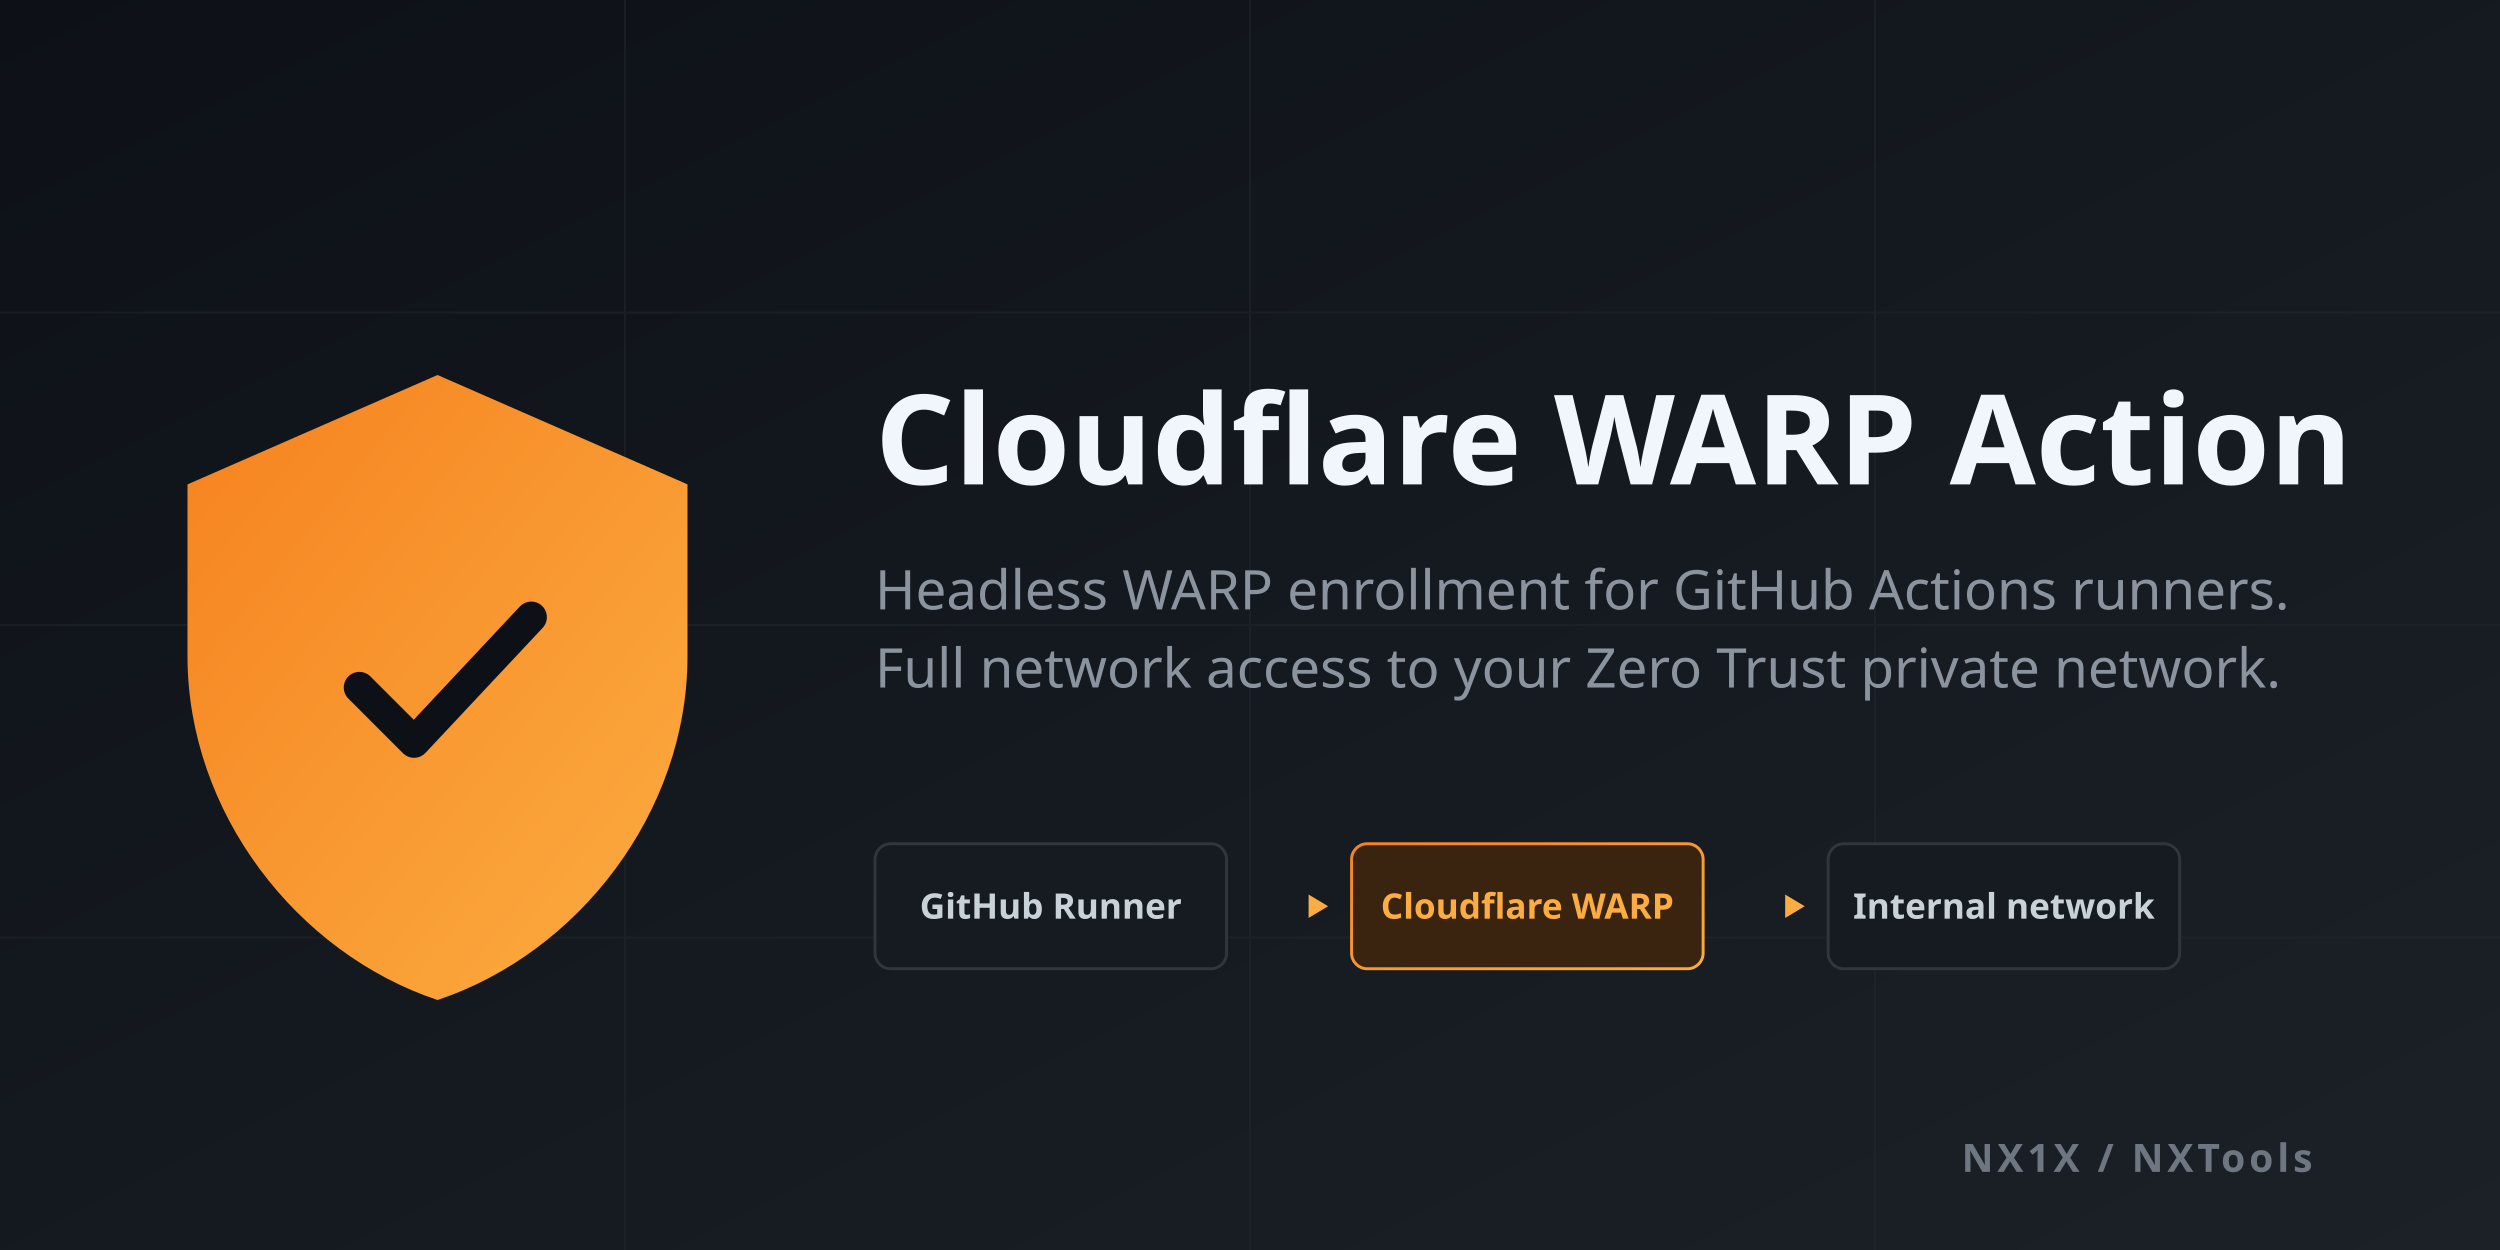
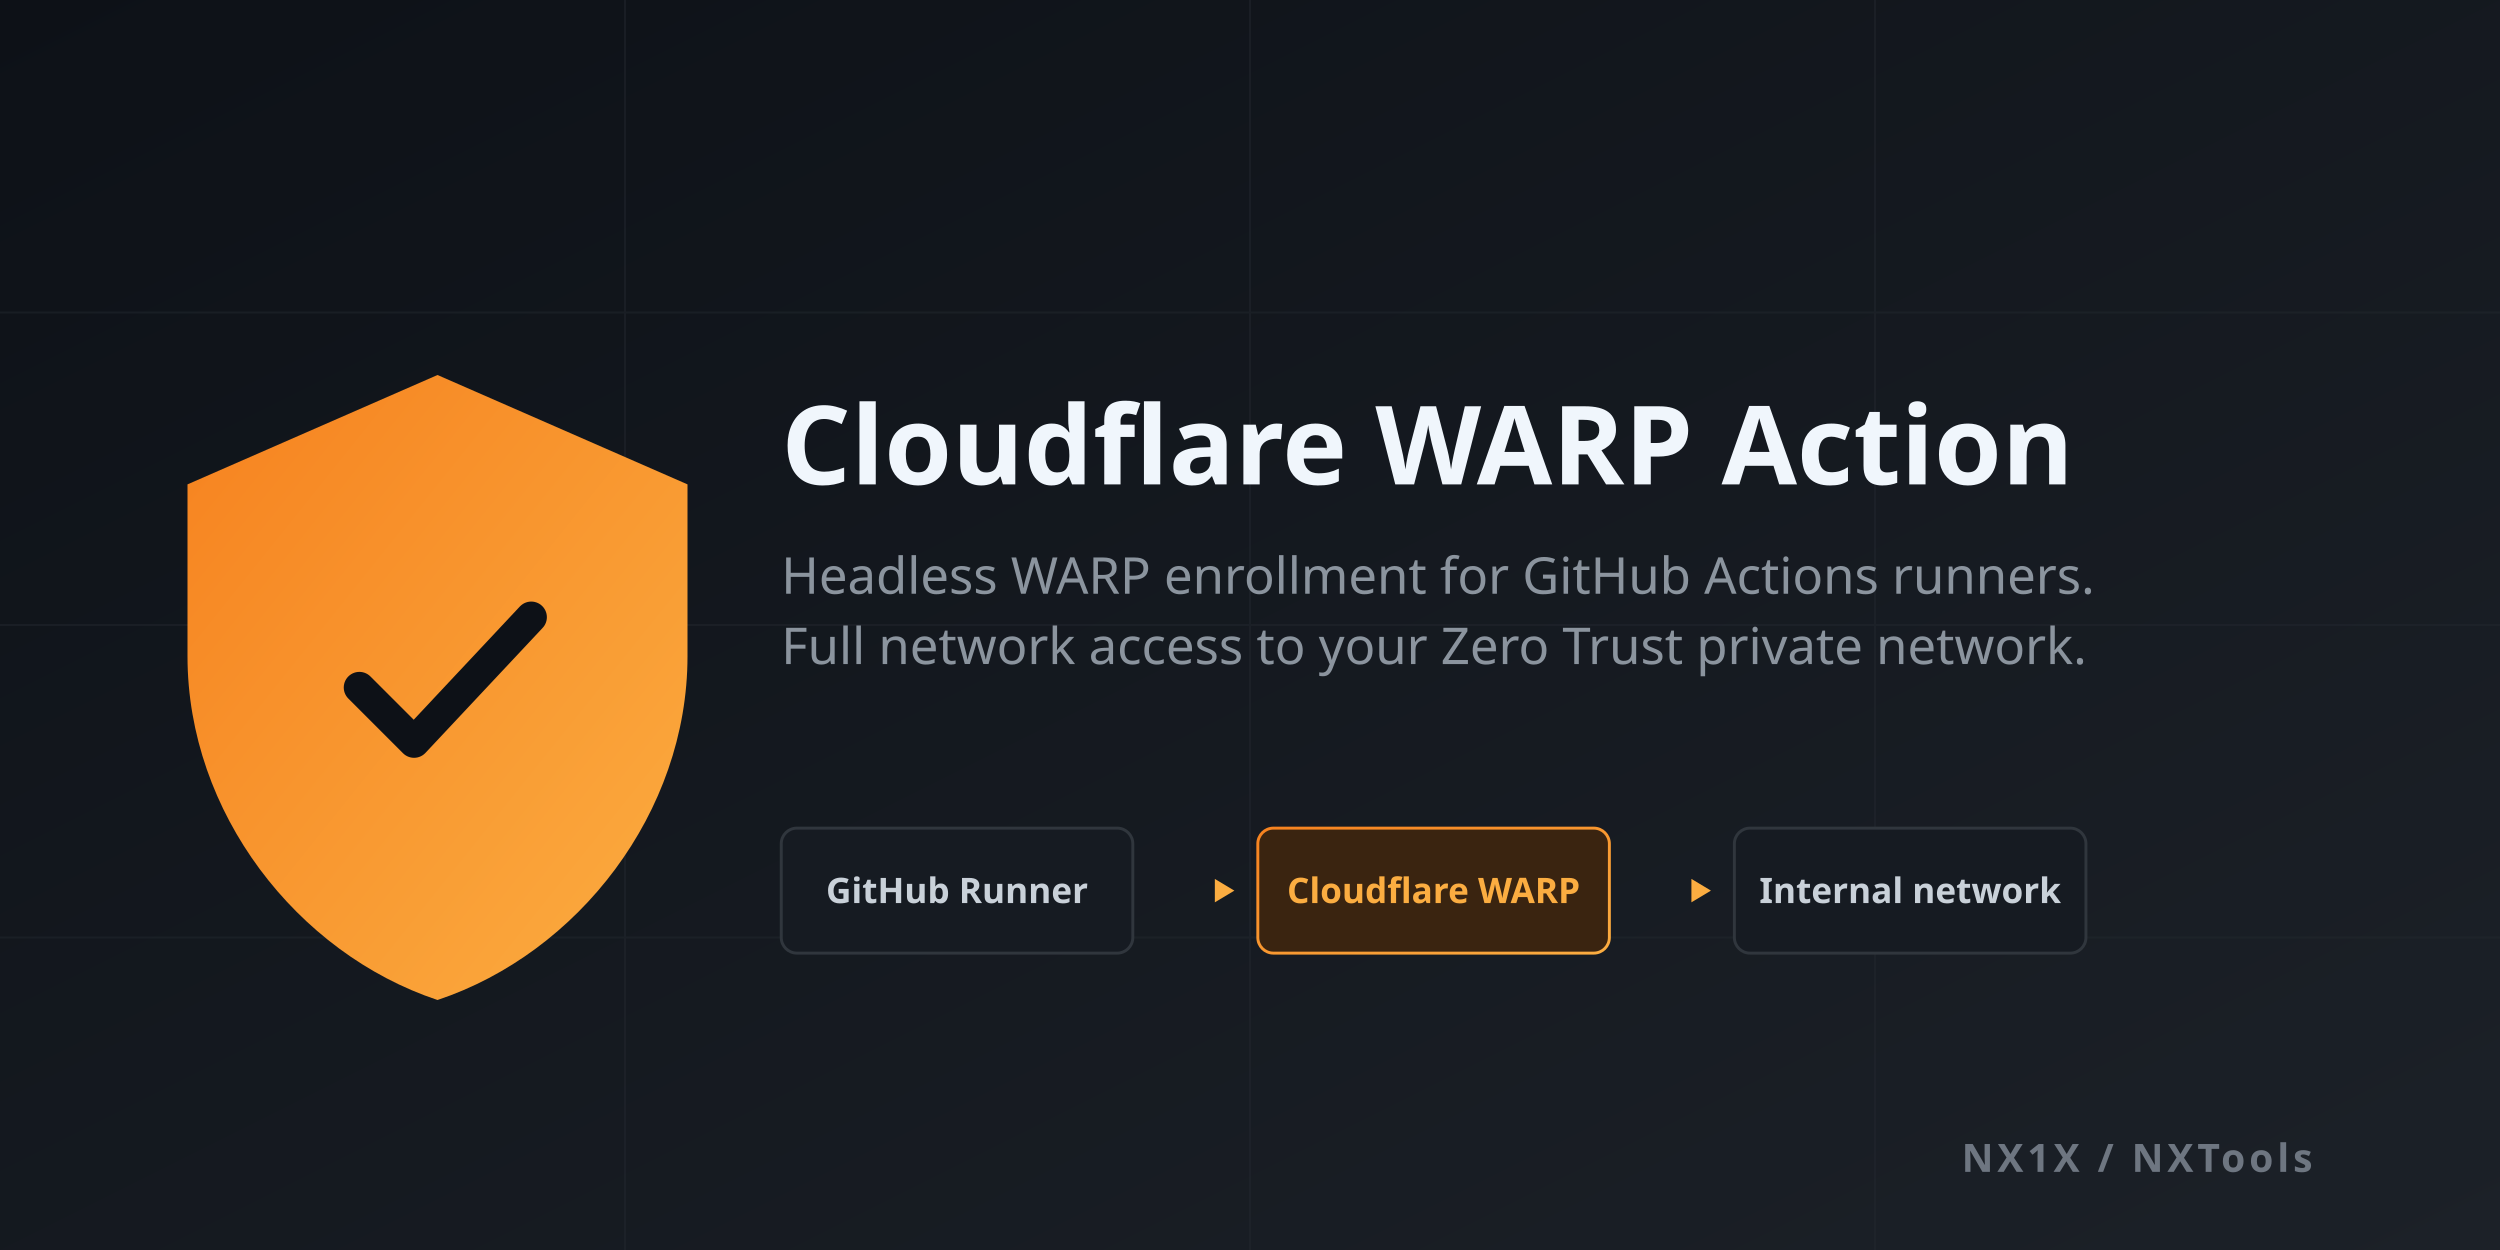
<svg xmlns="http://www.w3.org/2000/svg" viewBox="0 0 1280 640" width="1280" height="640">
  <defs>
    <linearGradient id="bg" x1="0" y1="0" x2="1" y2="1">
      <stop offset="0" stop-color="#0d1117" />
      <stop offset="1" stop-color="#1c2128" />
    </linearGradient>
    <linearGradient id="orange" x1="0" y1="0" x2="1" y2="1">
      <stop offset="0" stop-color="#f6821f" />
      <stop offset="1" stop-color="#fbad41" />
    </linearGradient>
  </defs>
  <rect width="1280" height="640" fill="url(#bg)" />
  <g stroke="#22272e" stroke-width="1" opacity="0.5">
    <line x1="0" y1="160" x2="1280" y2="160" />
    <line x1="0" y1="320" x2="1280" y2="320" />
    <line x1="0" y1="480" x2="1280" y2="480" />
    <line x1="320" y1="0" x2="320" y2="640" />
    <line x1="640" y1="0" x2="640" y2="640" />
    <line x1="960" y1="0" x2="960" y2="640" />
  </g>
  <g transform="translate(96, 192)">
    <path d="M 128 0 L 0 56 L 0 144 C 0 224 56 296 128 320 C 200 296 256 224 256 144 L 256 56 Z" fill="url(#orange)" />
    <path d="M 88 160 L 116 188 L 176 124" stroke="#0d1117" stroke-width="16" stroke-linecap="round" stroke-linejoin="round" fill="none" />
  </g>
-   <text x="448" y="248" font-family="Segoe UI, system-ui, -apple-system, sans-serif" font-weight="800" font-size="64" fill="#f0f6fc">
+   <text x="400" y="248" font-family="Segoe UI, system-ui, -apple-system, sans-serif" font-weight="800" font-size="56" fill="#f0f6fc">
    Cloudflare WARP Action
  </text>
-   <text x="448" y="312" font-family="Segoe UI, system-ui, -apple-system, sans-serif" font-weight="500" font-size="28" fill="#8b949e">
+   <text x="400" y="304" font-family="Segoe UI, system-ui, -apple-system, sans-serif" font-weight="500" font-size="26" fill="#8b949e">
    Headless WARP enrollment for GitHub Actions runners.
  </text>
-   <text x="448" y="352" font-family="Segoe UI, system-ui, -apple-system, sans-serif" font-weight="500" font-size="28" fill="#8b949e">
+   <text x="400" y="340" font-family="Segoe UI, system-ui, -apple-system, sans-serif" font-weight="500" font-size="26" fill="#8b949e">
    Full network access to your Zero Trust private network.
  </text>
-   <g transform="translate(448, 432)" font-family="Segoe UI, system-ui, sans-serif" font-size="18" fill="#c9d1d9">
+   <g transform="translate(400, 424)" font-family="Segoe UI, system-ui, sans-serif" font-size="18" fill="#c9d1d9">
    <rect x="0" y="0" width="180" height="64" rx="8" fill="#161b22" stroke="#30363d" stroke-width="1.5" />
    <text x="90" y="32" text-anchor="middle" dominant-baseline="middle" font-weight="600">GitHub Runner</text>
    <line x1="180" y1="32" x2="232" y2="32" stroke="url(#orange)" stroke-width="3" />
    <polygon points="232,32 222,26 222,38" fill="#fbad41" />
    <rect x="244" y="0" width="180" height="64" rx="8" fill="#3a2410" stroke="url(#orange)" stroke-width="1.5" />
    <text x="334" y="32" text-anchor="middle" dominant-baseline="middle" font-weight="600" fill="#fbad41">Cloudflare WARP</text>
    <line x1="424" y1="32" x2="476" y2="32" stroke="url(#orange)" stroke-width="3" />
    <polygon points="476,32 466,26 466,38" fill="#fbad41" />
    <rect x="488" y="0" width="180" height="64" rx="8" fill="#161b22" stroke="#30363d" stroke-width="1.5" />
    <text x="578" y="32" text-anchor="middle" dominant-baseline="middle" font-weight="600">Internal network</text>
  </g>
  <text x="1184" y="600" text-anchor="end" font-family="Segoe UI, system-ui, sans-serif" font-weight="600" font-size="20" fill="#6e7681" letter-spacing="2">
    NX1X / NXTools
  </text>
</svg>
